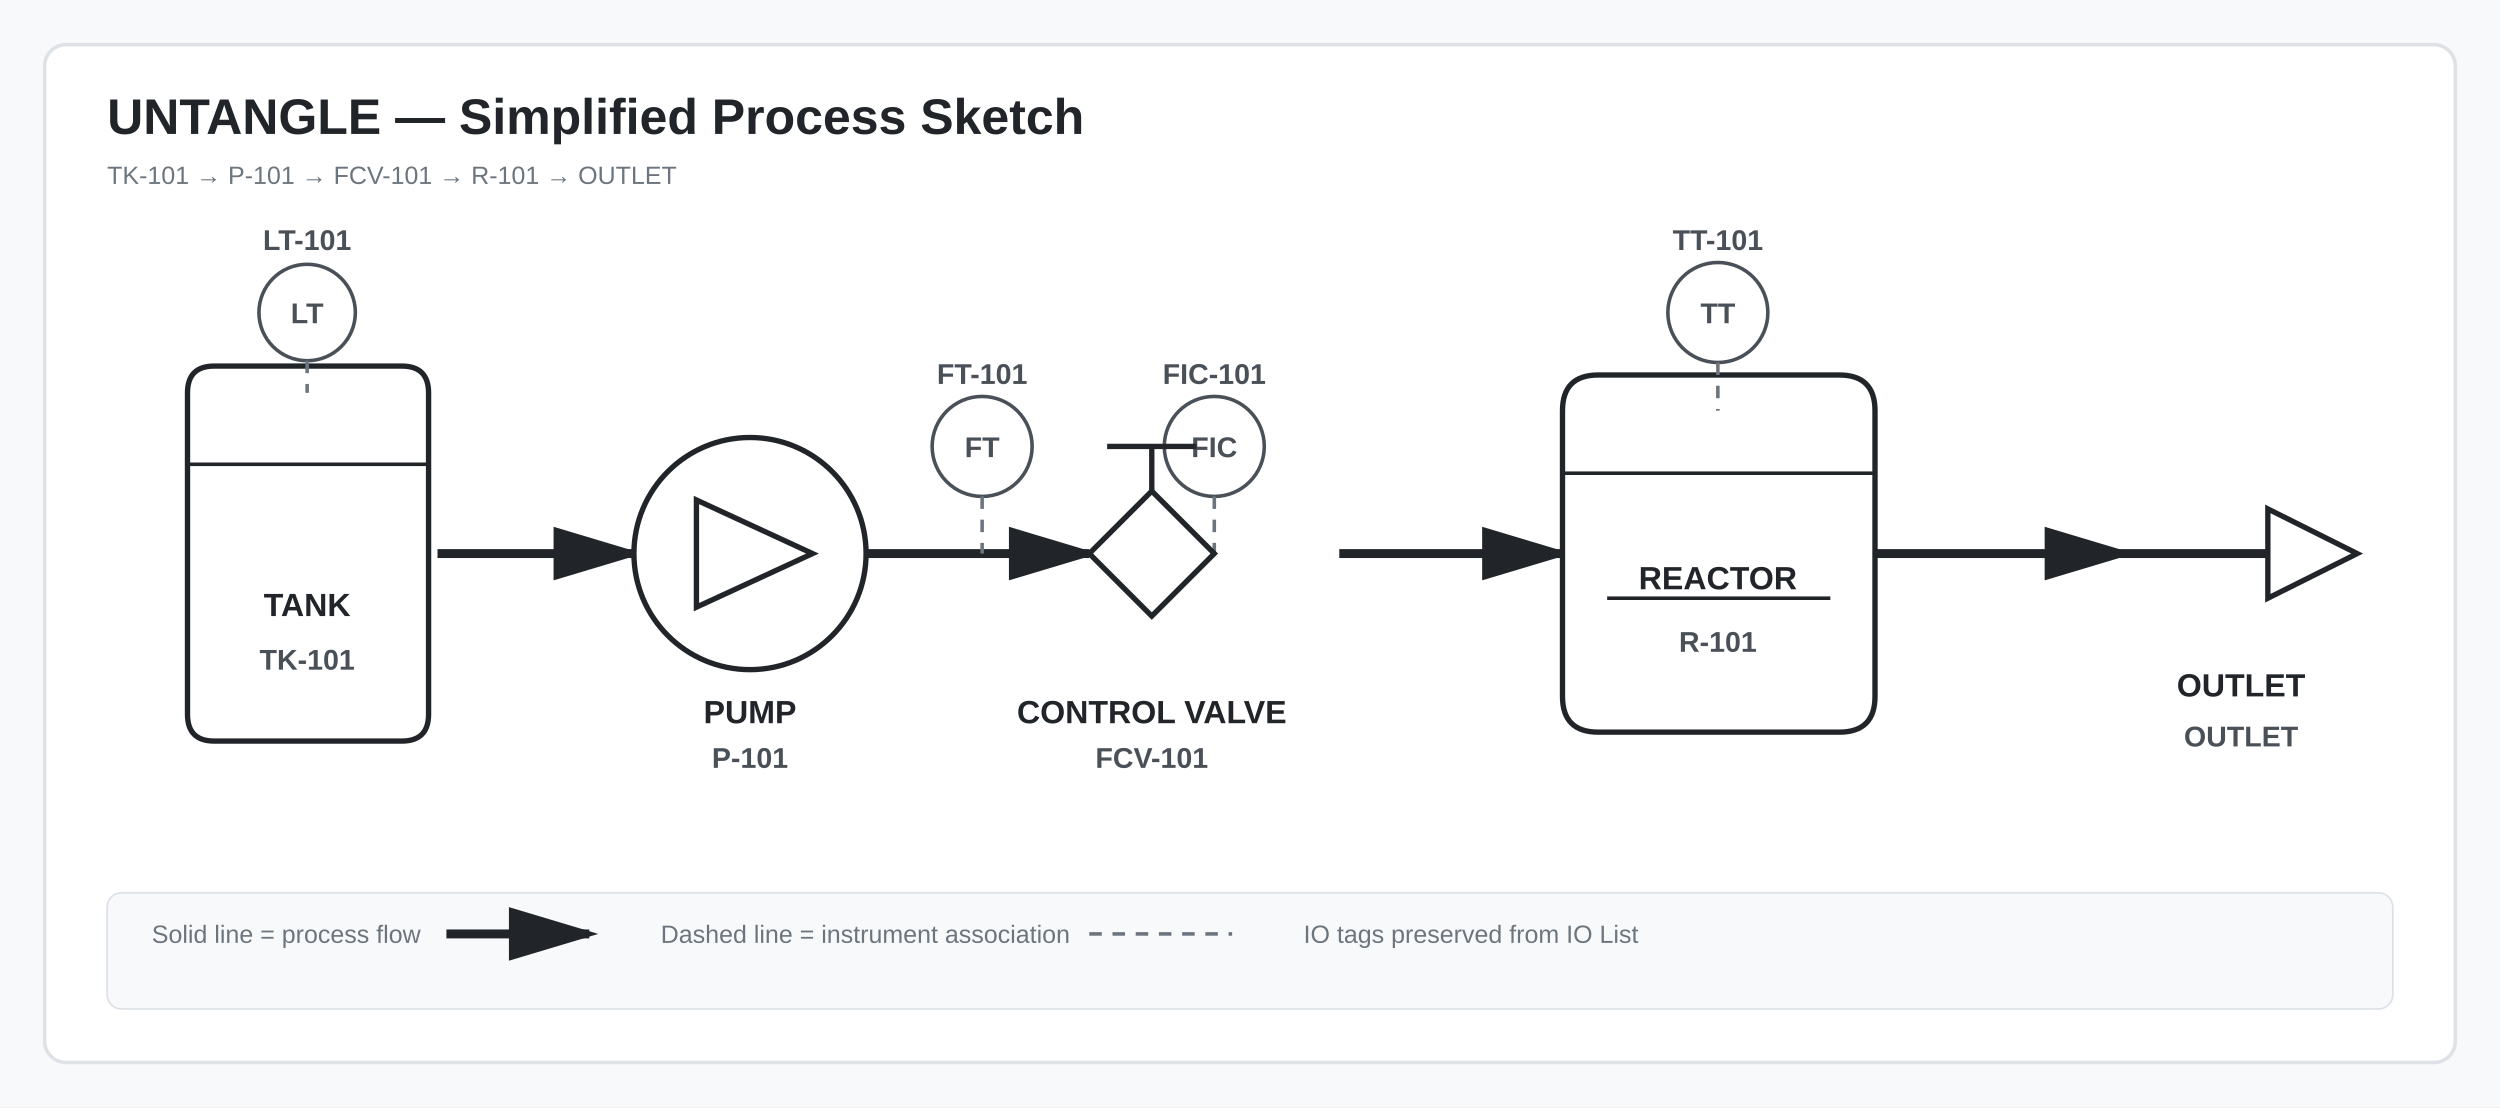
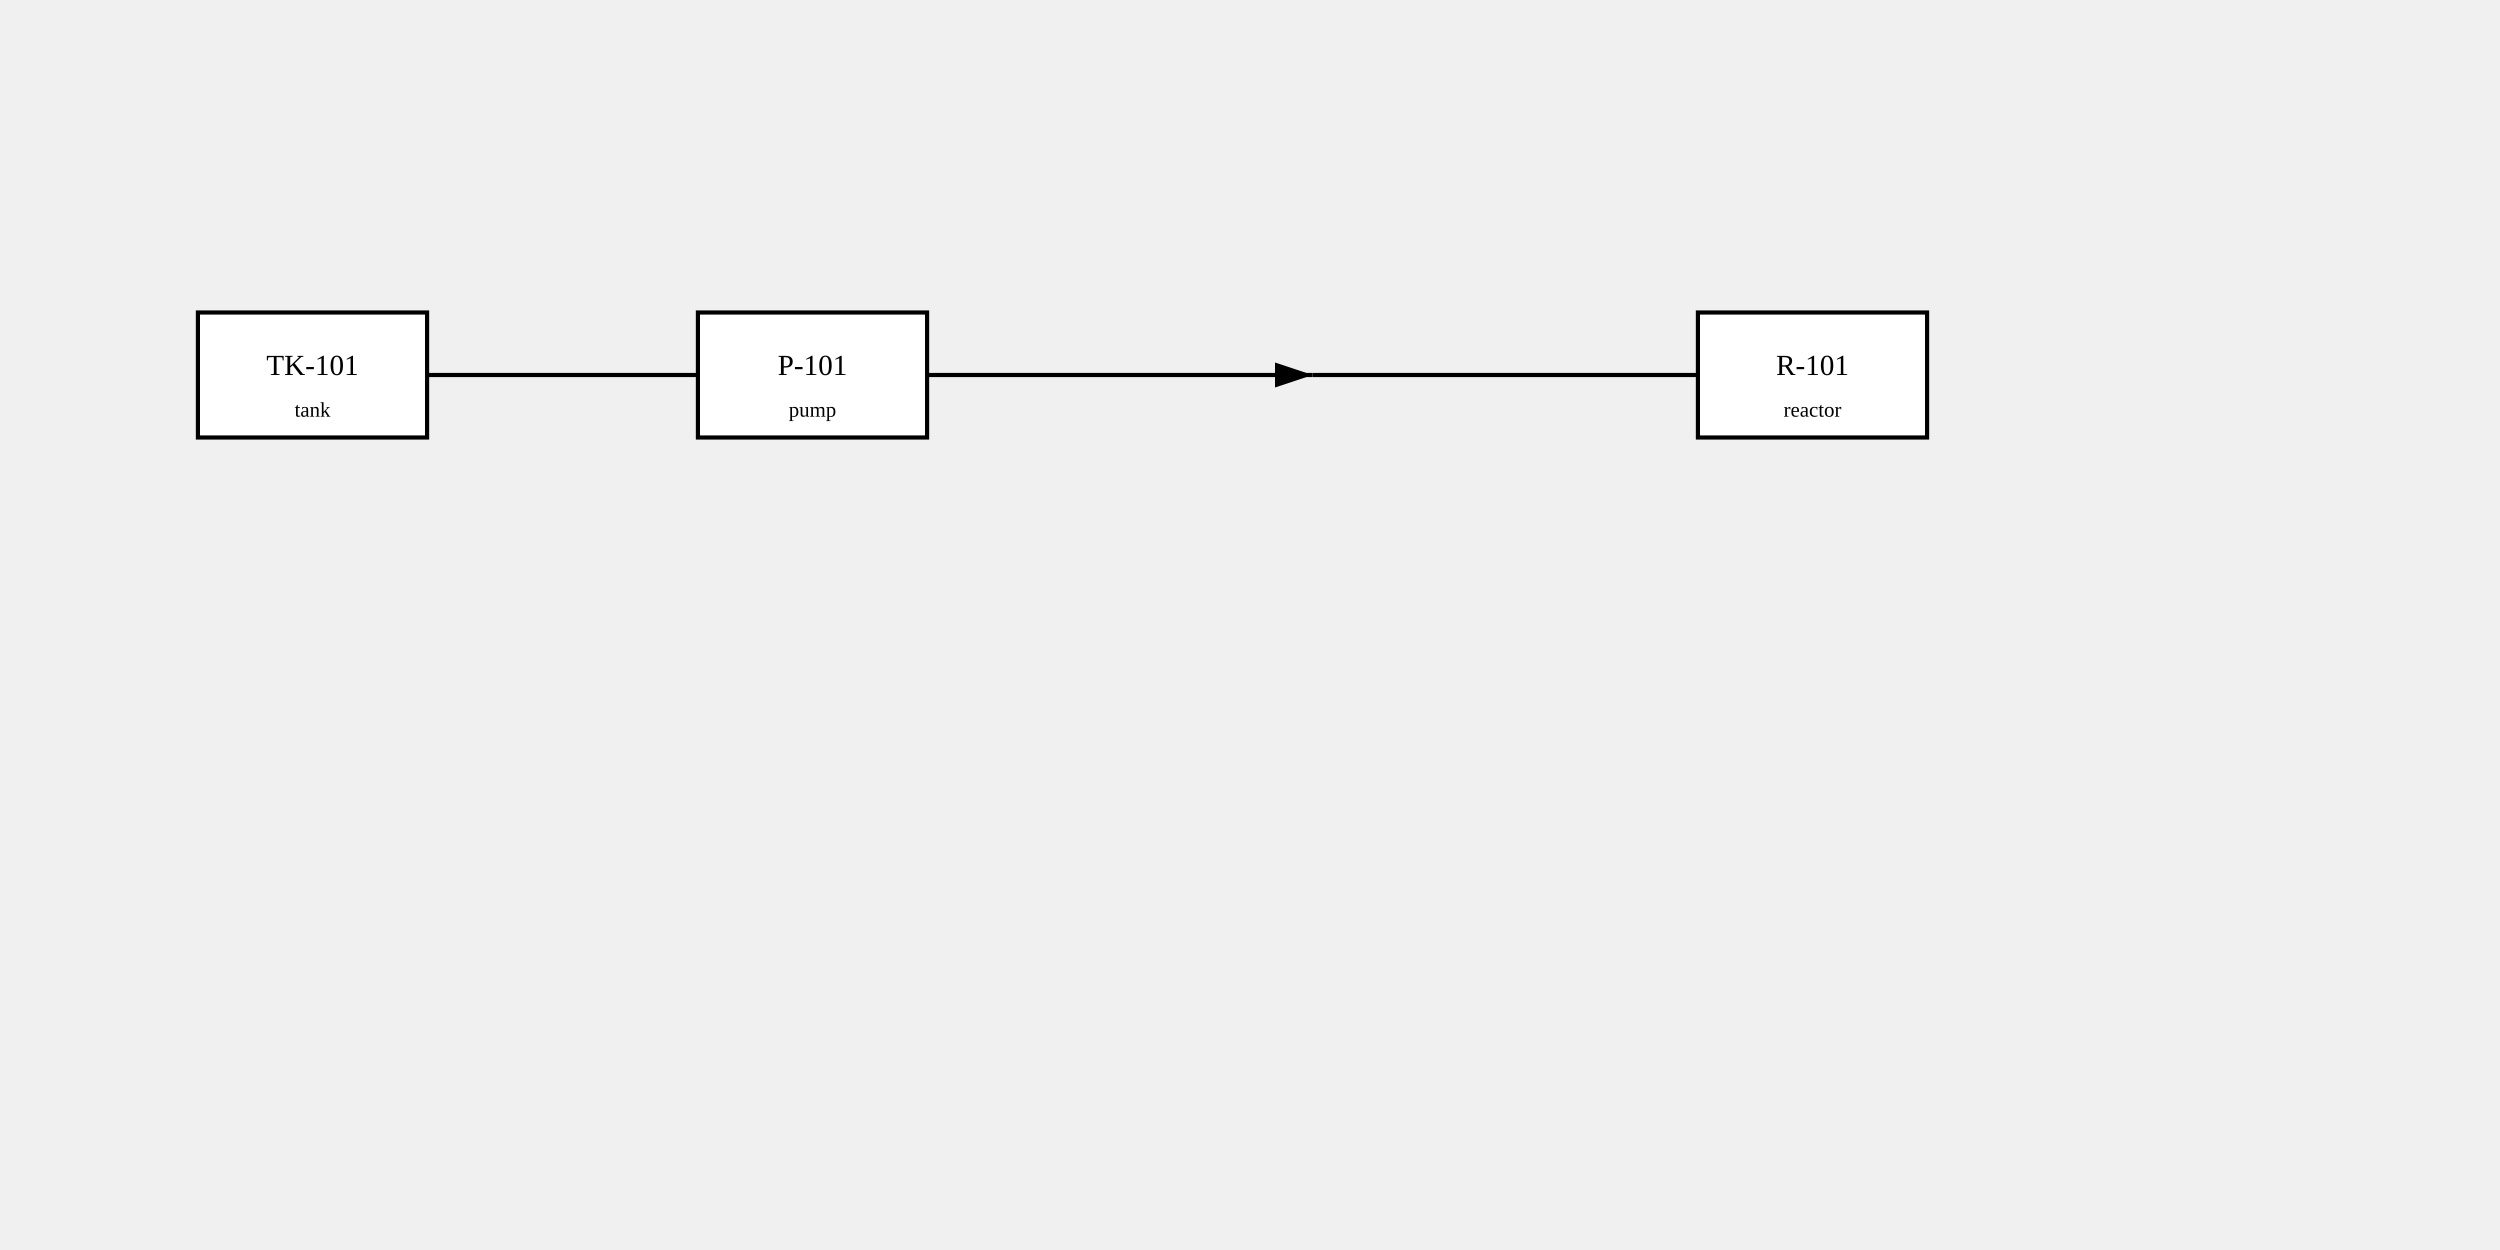
- <svg xmlns="http://www.w3.org/2000/svg" width="1400" height="620" viewBox="0 0 1400 620">
+ <svg xmlns="http://www.w3.org/2000/svg" width="1200" height="600" viewBox="0 0 1200 600">
  <defs>
    <marker id="arrow" markerWidth="10" markerHeight="10" refX="9" refY="3" orient="auto" markerUnits="strokeWidth">
-       <path d="M0,0 L10,3 L0,6 Z" fill="#212529" />
+       <path d="M0,0 L0,6 L9,3 z" fill="black" />
    </marker>
-     <style>
-       .title { font: 700 28px Arial, sans-serif; fill: #212529; }
-       .label { font: 700 18px Arial, sans-serif; fill: #212529; }
-       .tag { font: 600 16px Arial, sans-serif; fill: #495057; }
-       .small { font: 14px Arial, sans-serif; fill: #6c757d; }
-       .equip { fill: #fff; stroke: #212529; stroke-width: 3; }
-       .pipe { fill: none; stroke: #212529; stroke-width: 5; marker-end: url(#arrow); }
-       .instrument { fill: #fff; stroke: #495057; stroke-width: 2; }
-       .signal { fill: none; stroke: #6c757d; stroke-width: 2; stroke-dasharray: 7 6; }
-     </style>
  </defs>
-   <rect width="1400" height="620" fill="#f8f9fa" />
-   <rect x="25" y="25" width="1350" height="570" rx="12" fill="#fff" stroke="#dee2e6" stroke-width="2" />
-   <text x="60" y="75" class="title">UNTANGLE — Simplified Process Sketch</text>
-   <text x="60" y="103" class="small">TK-101 → P-101 → FCV-101 → R-101 → OUTLET</text>
-   <path d="M245 310 H355" class="pipe" />
-   <path d="M485 310 H610" class="pipe" />
-   <path d="M750 310 H875" class="pipe" />
-   <path d="M1050 310 H1190" class="pipe" />
-   <path id="SIMPLE-001" d="M105 220 Q105 205 120 205 H225 Q240 205 240 220 V400 Q240 415 225 415 H120 Q105 415 105 400 Z" class="equip" />
-   <path d="M105 260 H240" stroke="#212529" stroke-width="2" />
-   <text x="172" y="345" text-anchor="middle" class="label">TANK</text>
-   <text x="172" y="375" text-anchor="middle" class="tag">TK-101</text>
-   <circle cx="172" cy="175" r="27" class="instrument" />
-   <text x="172" y="181" text-anchor="middle" class="tag">LT</text>
-   <text x="172" y="140" text-anchor="middle" class="tag">LT-101</text>
-   <path d="M172 202 V220" class="signal" />
-   <circle id="SIMPLE-002" cx="420" cy="310" r="65" class="equip" />
-   <path d="M390 280 L455 310 L390 340 Z" fill="none" stroke="#212529" stroke-width="3" />
-   <text x="420" y="405" text-anchor="middle" class="label">PUMP</text>
-   <text x="420" y="430" text-anchor="middle" class="tag">P-101</text>
-   <circle cx="550" cy="250" r="28" class="instrument" />
-   <text x="550" y="256" text-anchor="middle" class="tag">FT</text>
-   <text x="550" y="215" text-anchor="middle" class="tag">FT-101</text>
-   <path d="M550 278 V310" class="signal" />
-   <circle cx="680" cy="250" r="28" class="instrument" />
-   <text x="680" y="256" text-anchor="middle" class="tag">FIC</text>
-   <text x="680" y="215" text-anchor="middle" class="tag">FIC-101</text>
-   <path d="M680 278 V310" class="signal" />
-   <path id="SIMPLE-003" d="M610 310 L645 275 L680 310 L645 345 Z" class="equip" />
-   <path d="M645 275 V250" stroke="#212529" stroke-width="3" />
-   <path d="M620 250 H670" stroke="#212529" stroke-width="3" />
-   <text x="645" y="405" text-anchor="middle" class="label">CONTROL VALVE</text>
-   <text x="645" y="430" text-anchor="middle" class="tag">FCV-101</text>
-   <path id="SIMPLE-004" d="M875 230 Q875 210 895 210 H1030 Q1050 210 1050 230 V390 Q1050 410 1030 410 H895 Q875 410 875 390 Z" class="equip" />
-   <path d="M875 265 H1050" stroke="#212529" stroke-width="2" />
-   <path d="M900 335 H1025" stroke="#212529" stroke-width="2" />
-   <text x="962" y="330" text-anchor="middle" class="label">REACTOR</text>
-   <text x="962" y="365" text-anchor="middle" class="tag">R-101</text>
-   <circle cx="962" cy="175" r="28" class="instrument" />
-   <text x="962" y="181" text-anchor="middle" class="tag">TT</text>
-   <text x="962" y="140" text-anchor="middle" class="tag">TT-101</text>
-   <path d="M962 203 V230" class="signal" />
-   <path d="M1190 310 H1270" stroke="#212529" stroke-width="5" />
-   <path d="M1270 285 L1320 310 L1270 335 Z" class="equip" />
-   <text x="1255" y="390" text-anchor="middle" class="label">OUTLET</text>
-   <text x="1255" y="418" text-anchor="middle" class="tag">OUTLET</text>
-   <rect x="60" y="500" width="1280" height="65" rx="8" fill="#f8f9fa" stroke="#dee2e6" />
-   <text x="85" y="528" class="small">Solid line = process flow</text>
-   <line x1="250" y1="523" x2="330" y2="523" stroke="#212529" stroke-width="5" marker-end="url(#arrow)" />
-   <text x="370" y="528" class="small">Dashed line = instrument association</text>
-   <line x1="610" y1="523" x2="690" y2="523" stroke="#6c757d" stroke-width="2" stroke-dasharray="7 6" />
-   <text x="730" y="528" class="small">IO tags preserved from IO List</text>
+   <polyline points="150,180 390,180" fill="none" stroke="black" stroke-width="2" marker-end="url(#arrow)" />
+   <polyline points="390,180 630,180" fill="none" stroke="black" stroke-width="2" marker-end="url(#arrow)" />
+   <polyline points="630,180 870,180" fill="none" stroke="black" stroke-width="2" marker-end="url(#arrow)" />
+   <rect x="95" y="150" width="110" height="60" fill="white" stroke="black" stroke-width="2" />
+   <text x="150" y="180" text-anchor="middle" font-size="14">TK-101</text>
+   <text x="150" y="200" text-anchor="middle" font-size="10">tank</text>
+   <rect x="335" y="150" width="110" height="60" fill="white" stroke="black" stroke-width="2" />
+   <text x="390" y="180" text-anchor="middle" font-size="14">P-101</text>
+   <text x="390" y="200" text-anchor="middle" font-size="10">pump</text>
+   <rect x="815" y="150" width="110" height="60" fill="white" stroke="black" stroke-width="2" />
+   <text x="870" y="180" text-anchor="middle" font-size="14">R-101</text>
+   <text x="870" y="200" text-anchor="middle" font-size="10">reactor</text>
</svg>
